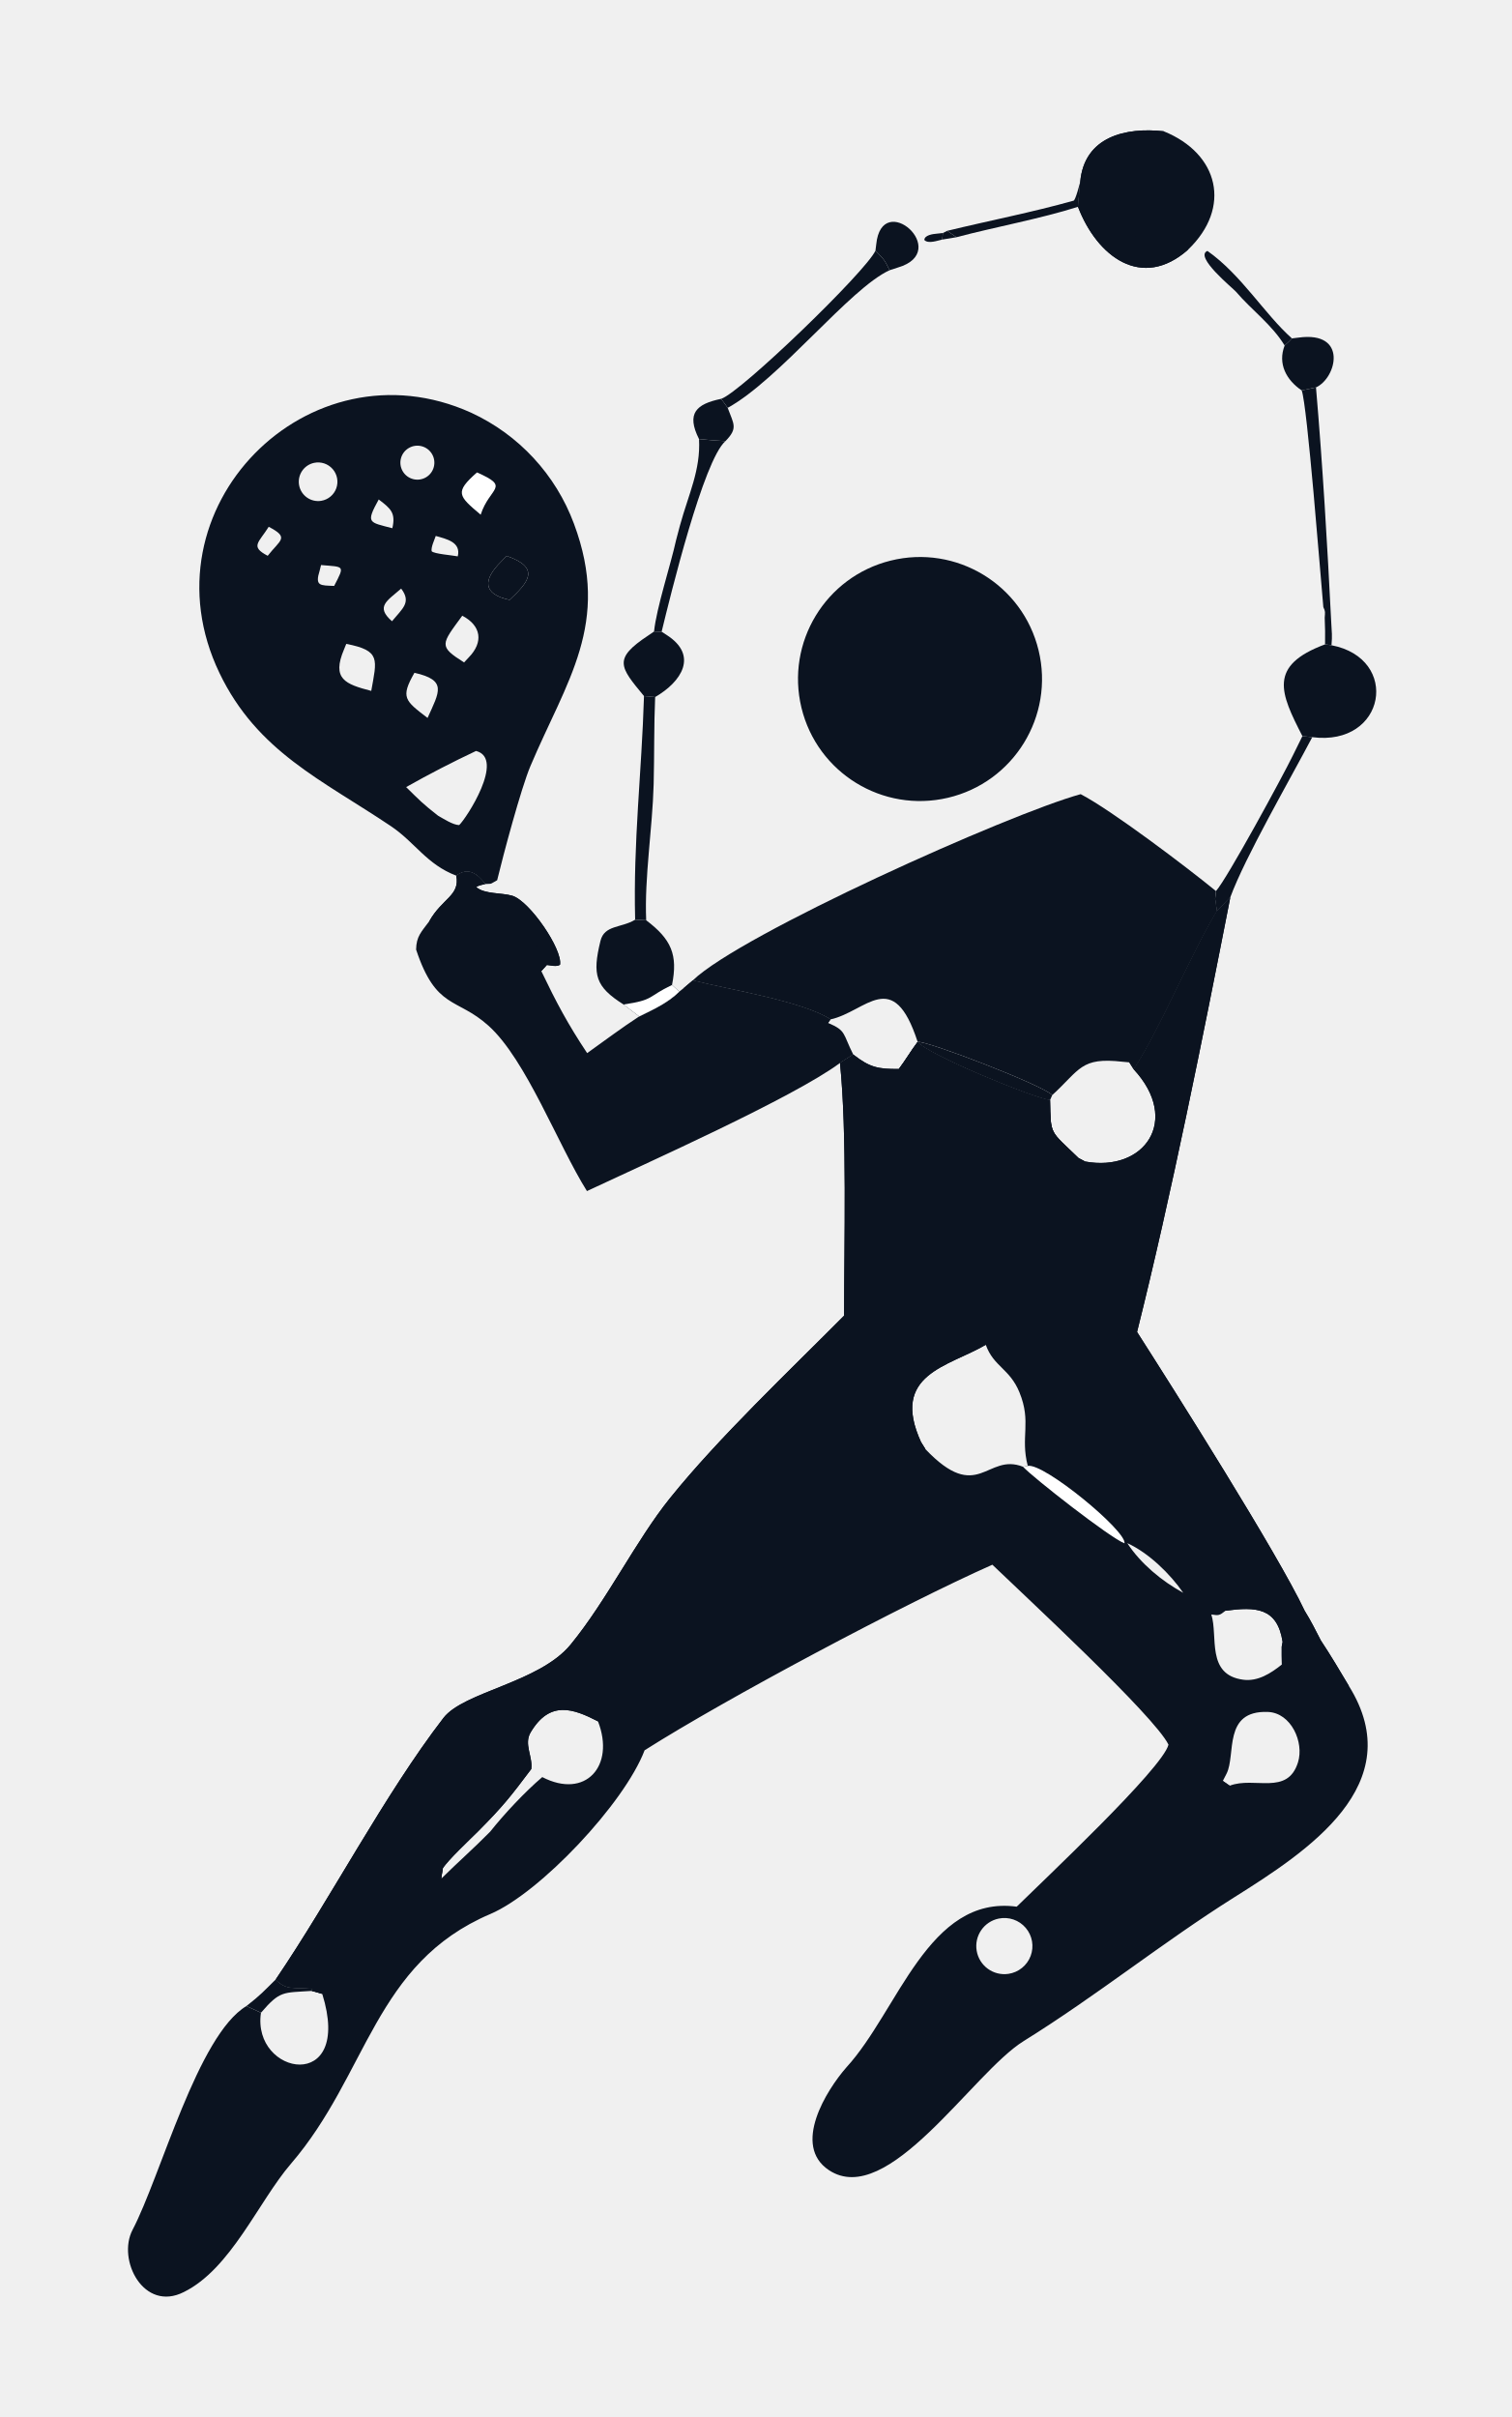
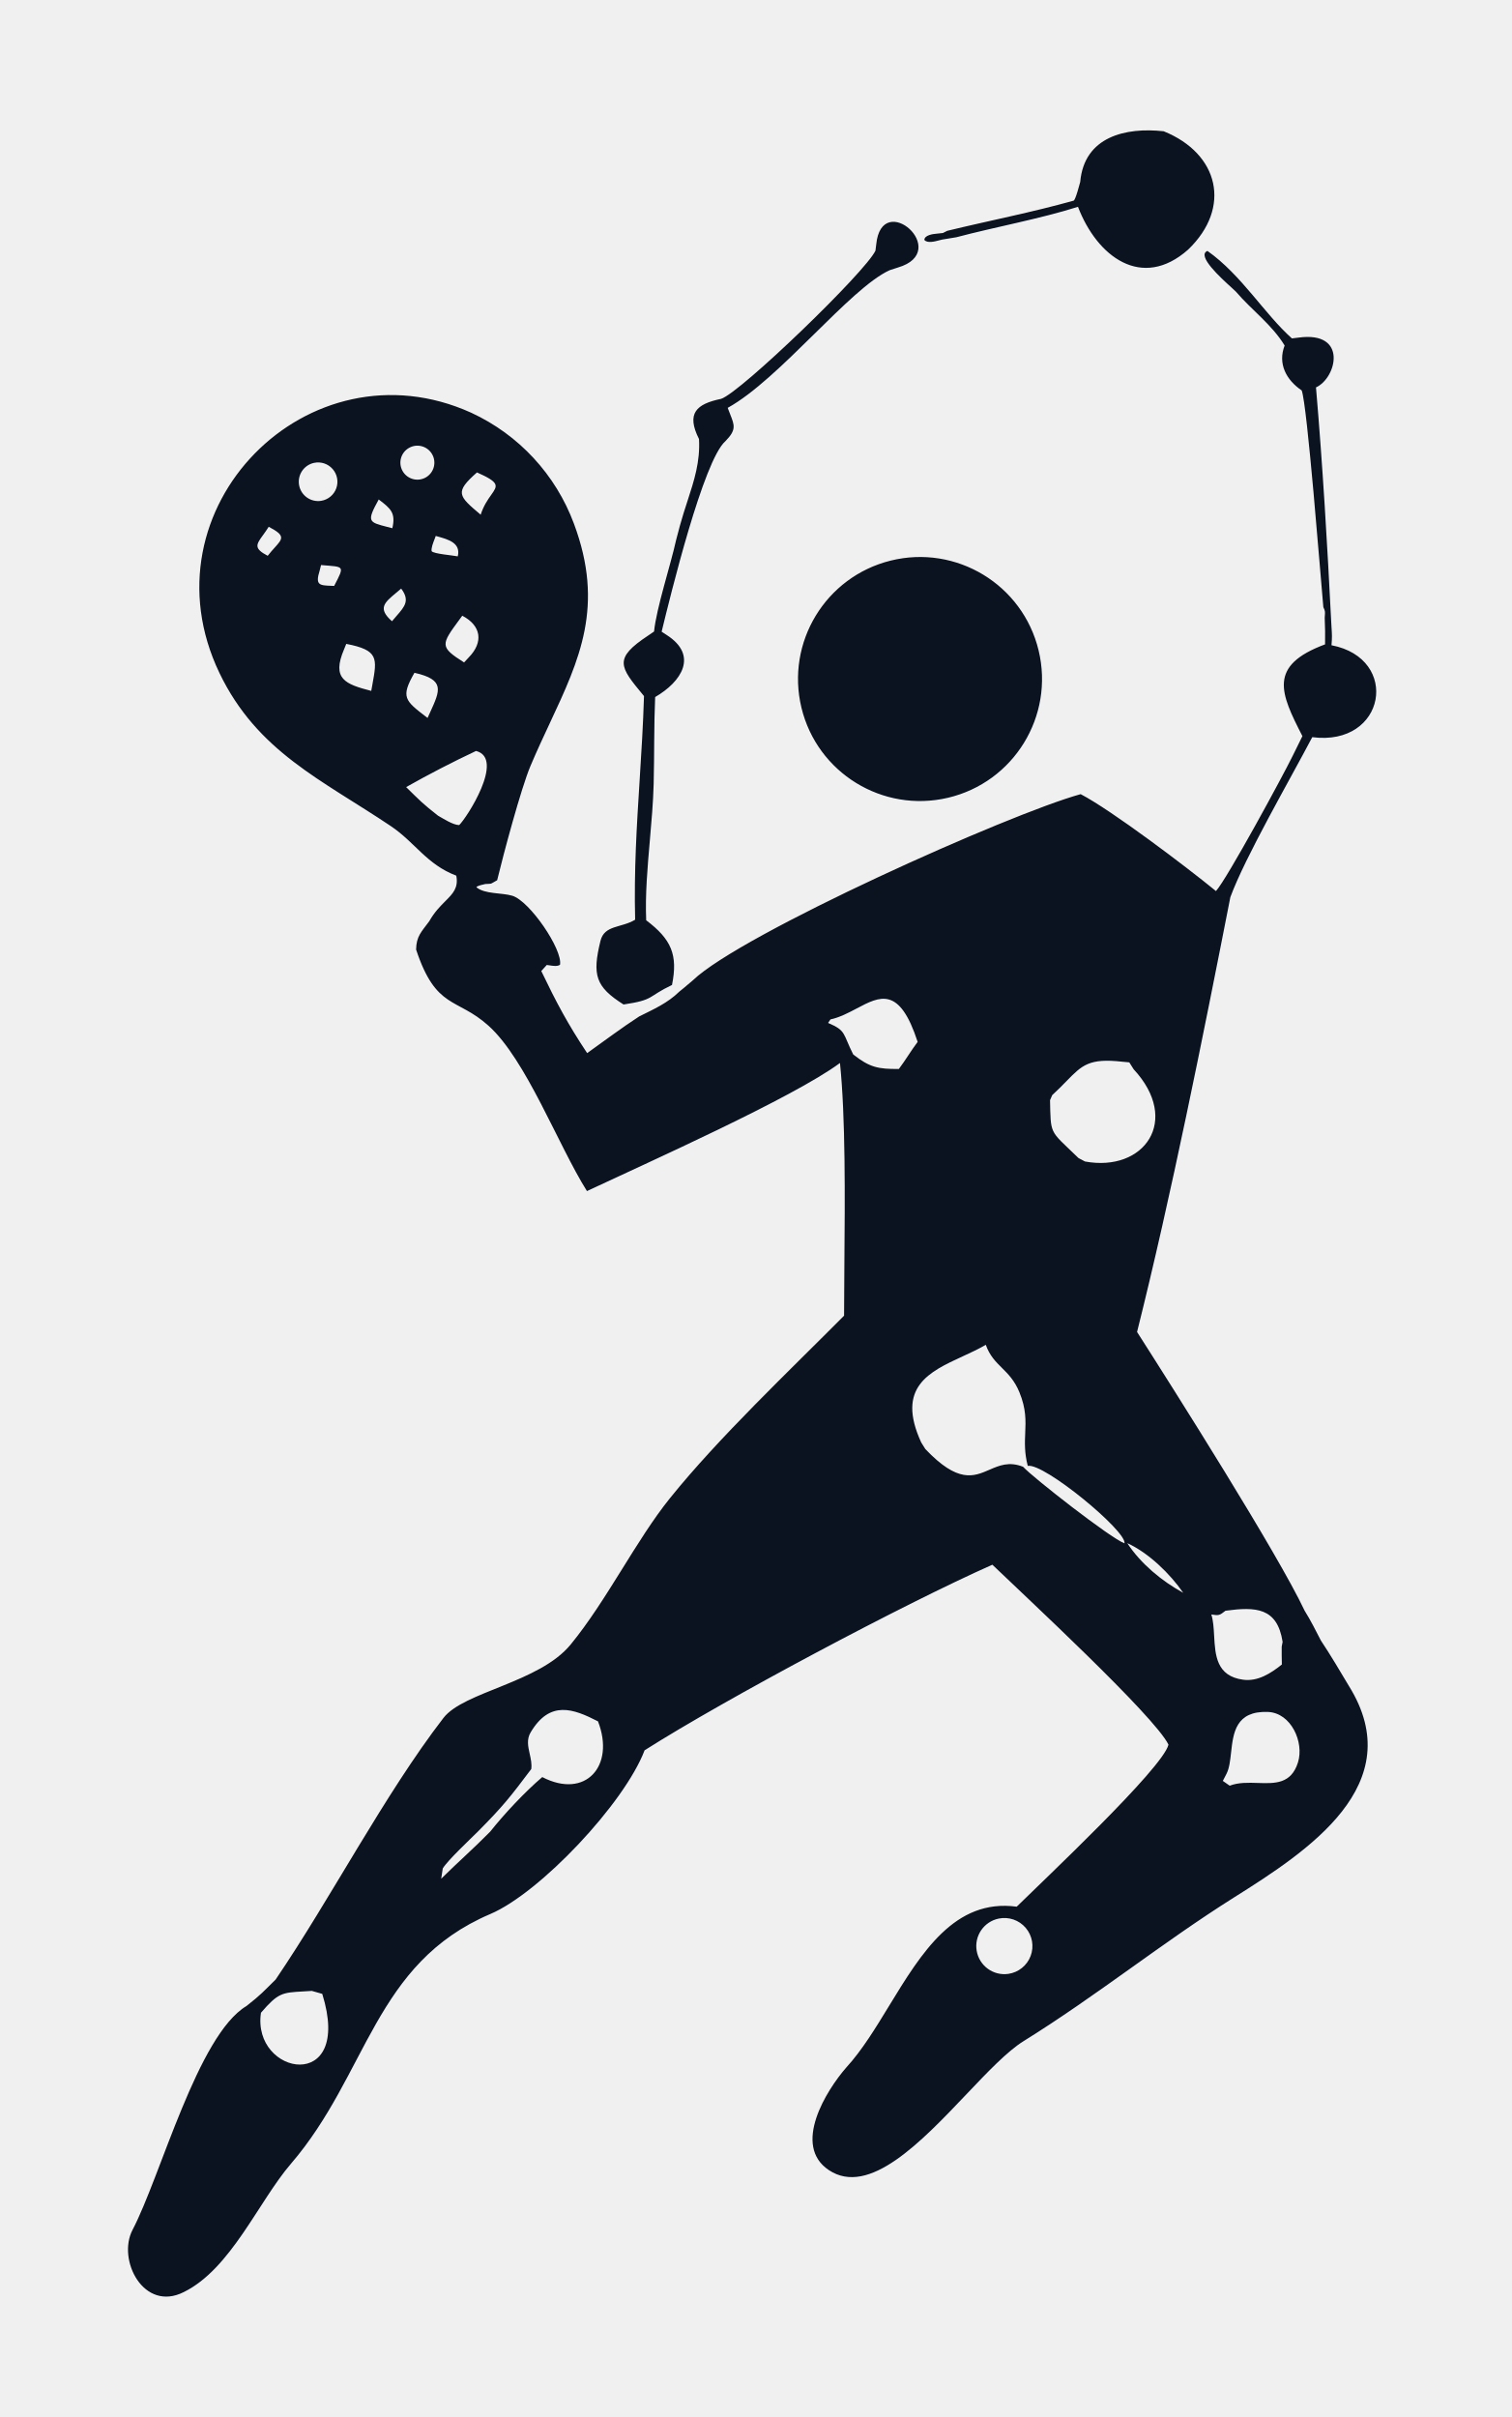
<svg xmlns="http://www.w3.org/2000/svg" width="374" height="598" viewBox="0 0 374 598">
-   <g transform="translate(-244.0,-726.0) scale(2.0)">
-     <path fill="#0B1320" d="M274.209 473.991C270.862 491.089 266.87 511.021 262.669 527.773C267.278 534.977 280.028 555.115 283.403 562.259C284.228 563.591 284.702 564.585 285.417 565.954C286.48 567.535 287.888 569.897 288.876 571.565C296.486 583.779 283.706 592.039 274.699 597.707C265.82 603.294 257.672 609.887 248.633 615.501C242.312 619.427 231.829 636.295 224.548 631.463C219.966 628.423 224.224 621.586 226.714 618.744C233.122 611.756 236.842 597.393 247.78 598.87C250.952 595.733 265.844 581.763 266.556 578.826C264.847 575.284 248.562 560.228 244.768 556.566C233.836 561.418 211.809 573.131 201.745 579.524C199.245 586.096 188.809 597.159 182.663 599.776C168.282 605.9 167.547 619.557 157.991 630.673C153.971 635.349 150.582 643.659 144.746 646.54C139.779 649.064 136.455 642.561 138.398 638.851C141.894 632.174 146.464 614.761 152.489 611.161L154.285 611.991C153.124 619.783 165.736 622.077 161.867 609.655L160.579 609.289L160.69 609.048C158.482 608.73 157.561 609.353 156.101 607.882C162.968 597.774 169.524 585.053 176.856 575.527C179.375 572.256 188.723 571.172 192.604 566.432C197.085 560.957 200.687 553.547 204.873 548.348C210.927 540.828 219.578 532.656 226.424 525.758C226.427 516.753 226.802 503.1 225.916 494.499L227.555 493.445C229.588 495.043 230.634 495.264 233.203 495.237C234.084 494.059 234.668 493.03 235.525 491.889C236.531 493.381 249.818 498.853 251.904 499.098C251.998 503.519 251.834 502.765 255.424 506.26L256.226 506.684C263.56 508.039 268.123 501.612 262.244 495.27C265.302 490.724 269.248 481.179 272.538 475.687C273.12 475.112 273.648 474.589 274.209 473.991ZM236.477 542.258C243.024 549.151 244.052 542.656 248.567 544.451L249.149 544.342C248.204 540.717 249.645 538.959 248.113 535.228C246.913 532.304 244.921 532.066 243.954 529.361C239.356 532.067 232.07 532.965 235.965 541.438L236.477 542.258ZM195.979 575.943C192.936 574.381 190.034 573.293 187.645 577.309C186.777 578.767 187.937 580.291 187.723 581.845C185.121 585.31 184.208 586.469 181.135 589.562C180.156 590.537 177.368 593.15 176.774 594.144L176.583 595.41C178.578 593.433 180.686 591.583 182.642 589.588C184.383 587.396 186.962 584.642 189.086 582.838C194.422 585.609 198.134 581.476 195.979 575.943ZM271.857 562.725C272.717 565.401 271.175 570.178 275.803 570.794C277.602 571.033 279.216 570.009 280.582 568.912C280.56 568.156 280.561 567.456 280.564 566.701L280.676 566.109C280.015 561.851 277.344 561.755 273.611 562.259C272.844 562.861 272.798 562.859 271.857 562.725ZM261.46 553.898C263.102 556.419 265.745 558.608 268.383 560.042C266.735 557.665 264.097 555.101 261.46 553.898ZM245.554 600.342C243.715 600.719 242.508 602.491 242.831 604.341C243.154 606.191 244.889 607.449 246.748 607.181C248 607 249.055 606.153 249.502 604.969C249.948 603.785 249.715 602.452 248.894 601.49C248.073 600.527 246.794 600.087 245.554 600.342ZM273.28 583.311L274.13 583.903C277.196 582.731 281.265 585.174 282.575 581.028C283.367 578.523 281.724 574.884 278.848 574.779C273.253 574.577 274.932 580.076 273.74 582.418L273.28 583.311Z" />
-     <path fill="#0B1320" d="M233.203 495.237C234.084 494.059 234.668 493.03 235.525 491.889C236.531 493.381 249.818 498.853 251.904 499.098C251.998 503.519 251.834 502.765 255.424 506.26C254.185 509.359 250.177 517.263 248.428 520.685C246.901 523.875 244.636 525.515 243.954 529.361C239.356 532.067 232.07 532.965 235.965 541.438L236.477 542.258C231.996 545.265 226.82 551.251 222.744 553.996C216.309 558.33 201.889 573.628 195.979 575.943C192.936 574.381 190.034 573.293 187.645 577.309C186.777 578.767 187.937 580.291 187.723 581.845C185.121 585.31 184.208 586.469 181.135 589.562C180.156 590.537 177.368 593.15 176.774 594.144L176.583 595.41C173.247 598.744 165.296 607.422 161.867 609.655L160.579 609.289L160.69 609.048C158.482 608.73 157.561 609.353 156.101 607.882C162.968 597.774 169.524 585.053 176.856 575.527C179.375 572.256 188.723 571.172 192.604 566.432C197.085 560.957 200.687 553.547 204.873 548.348C210.927 540.828 219.578 532.656 226.424 525.758C226.427 516.753 226.802 503.1 225.916 494.499L227.555 493.445C229.588 495.043 230.634 495.264 233.203 495.237Z" />
-     <path fill="#0B1320" d="M233.203 495.237C234.084 494.059 234.668 493.03 235.525 491.889C236.531 493.381 249.818 498.853 251.904 499.098C251.998 503.519 251.834 502.765 255.424 506.26C254.185 509.359 250.177 517.263 248.428 520.685C245.874 516.063 233.974 498.608 233.203 495.237Z" />
-     <path fill="#0B1320" d="M195.979 575.943C197.229 573.4 231.017 545.531 235.6 541.743L235.965 541.438L236.477 542.258C231.996 545.265 226.82 551.251 222.744 553.996C216.309 558.33 201.889 573.628 195.979 575.943Z" />
-     <path fill="#0B1320" d="M160.69 609.048C166.284 605.792 171.017 597.944 176.774 594.144L176.583 595.41C173.247 598.744 165.296 607.422 161.867 609.655L160.579 609.289L160.69 609.048Z" />
-     <path fill="#0B1320" d="M274.209 473.991C270.862 491.089 266.87 511.021 262.669 527.773C267.278 534.977 280.028 555.115 283.403 562.259L282.905 562.869C281.884 564.056 281.96 564.87 280.676 566.109C280.015 561.851 277.344 561.755 273.611 562.259C268.035 548.468 257.344 533.73 248.826 521.702C247.495 524.126 245.927 527.522 243.954 529.361C244.636 525.515 246.901 523.875 248.428 520.685C250.177 517.263 254.185 509.359 255.424 506.26L256.226 506.684C263.56 508.039 268.123 501.612 262.244 495.27C265.302 490.724 269.248 481.179 272.538 475.687C273.12 475.112 273.648 474.589 274.209 473.991Z" />
-     <path fill="#0B1320" d="M248.428 520.685C250.177 517.263 254.185 509.359 255.424 506.26L256.226 506.684C255.255 511.582 251.296 517.337 248.826 521.702C247.495 524.126 245.927 527.522 243.954 529.361C244.636 525.515 246.901 523.875 248.428 520.685Z" />
-     <path fill="#0B1320" d="M283.403 562.259C284.228 563.591 284.702 564.585 285.417 565.954C286.48 567.535 287.888 569.897 288.876 571.565C284.936 573.028 283.679 570.545 280.582 568.912C280.56 568.156 280.561 567.456 280.564 566.701L280.676 566.109C281.96 564.87 281.884 564.056 282.905 562.869L283.403 562.259Z" />
-     <path fill="white" d="M249.149 544.342C251.131 543.935 261.393 552.402 261.117 553.922C259.396 553.297 249.76 545.764 248.567 544.451L249.149 544.342Z" />
-     <path fill="#0B1320" d="M274.13 583.903C272.536 585.431 270.321 586.598 268.491 587.928C262.891 591.992 257.459 596.315 251.758 600.238C251.258 600.582 250.656 601.32 250.062 600.848C249.907 600.071 252.507 598.264 252.884 598.079C256.856 596.12 270.517 583.83 273.28 583.311L274.13 583.903Z" />
-     <path fill="#0B1320" d="M178.449 471.326C174.78 469.935 173.366 467.221 170.353 465.197C161.834 459.474 153.825 455.993 149.151 446.256C139.368 425.874 160.193 404.965 180.295 414.058C186.179 416.775 190.748 421.711 193.005 427.787C197.617 440.142 192.065 447.244 187.621 457.767C186.457 460.523 184.241 468.833 183.505 471.89C182.521 472.426 183.018 472.298 182.039 472.359C181.004 471.037 179.914 470.258 178.449 471.326ZM167.929 448.469C168.612 444.582 169.148 443.485 164.837 442.653L164.567 443.321C163 447.001 164.725 447.637 167.929 448.469ZM161.735 424.955C162.592 424.816 163.307 424.224 163.602 423.407C163.896 422.59 163.725 421.678 163.154 421.024C162.583 420.37 161.702 420.077 160.853 420.259C159.586 420.531 158.766 421.763 159.006 423.037C159.245 424.31 160.456 425.161 161.735 424.955ZM185.042 437.21C187.284 435.097 188.995 433.261 184.676 431.772L184.002 432.473C181.764 434.687 181.65 436.483 185.042 437.21ZM179.412 444.948L179.986 444.332C181.839 442.437 181.538 440.395 179.189 439.168C176.582 442.732 176.214 442.927 179.412 444.948ZM174.895 451.814C176.365 448.555 177.343 447.149 173.271 446.229C171.523 449.294 172.083 449.665 174.895 451.814ZM161.716 432.901L161.549 433.581C160.93 435.535 161.622 435.408 163.339 435.483C164.681 432.891 164.602 433.153 161.716 432.901ZM175.908 429.3C175.753 429.769 175.308 430.684 175.399 431.186C175.681 431.523 178 431.695 178.631 431.826C179.062 430.061 177.248 429.682 175.908 429.3ZM172.245 460.368C173.901 462.001 174.323 462.447 176.191 463.905C176.847 464.273 178.031 465.052 178.804 465.07C179.683 464.259 184.525 456.818 180.891 455.9C177.955 457.282 175.071 458.772 172.245 460.368ZM155.244 428.168C154.001 430.15 152.909 430.603 155.12 431.756C156.655 429.775 157.864 429.532 155.244 428.168ZM168.853 424.789C167.222 427.754 167.626 427.577 170.539 428.346C170.97 426.455 170.365 425.934 168.853 424.789ZM170.494 439.852C171.791 438.272 172.931 437.53 171.629 435.813C169.837 437.371 168.444 438.048 170.494 439.852ZM172.592 418.412C171.579 418.991 171.232 420.285 171.82 421.294C172.408 422.302 173.705 422.639 174.709 422.043C175.701 421.454 176.033 420.175 175.452 419.178C174.871 418.18 173.594 417.838 172.592 418.412Z" />
-     <path fill="#0B1320" d="M184.676 431.772C188.995 433.261 187.284 435.097 185.042 437.21C181.65 436.483 181.764 434.687 184.002 432.473L184.676 431.772Z" />
-     <path fill="white" d="M181.008 421.443C185.235 423.312 182.585 423.222 181.465 426.672C178.696 424.333 178.211 423.911 181.008 421.443Z" />
-     <path fill="#0B1320" d="M255.694 461.243C259.528 463.24 268.788 470.249 272.43 473.231L272.328 474.212L272.538 475.687C269.248 481.179 265.302 490.724 262.244 495.27L261.707 494.42L260.87 494.344C255.693 493.757 255.642 495.3 252.175 498.473C250.993 497.23 236.572 491.699 235.525 491.889C232.48 482.517 229.152 488.148 224.742 489.109C221.236 486.839 212.053 485.409 207.702 484.284C213.633 478.562 246.77 463.706 255.694 461.243Z" />
-     <path fill="#0B1320" d="M261.707 494.42C263.885 488.976 269.206 479.228 272.328 474.212L272.538 475.687C269.248 481.179 265.302 490.724 262.244 495.27L261.707 494.42Z" />
-     <path fill="#0B1320" d="M178.449 471.326C179.914 470.258 181.004 471.037 182.039 472.359C181.671 472.453 181.285 472.51 180.968 472.698L180.944 472.761C181.95 473.625 184.066 473.42 185.37 473.807C187.53 474.449 191.627 480.474 191.282 482.345C190.863 482.645 190.09 482.411 189.642 482.375L188.964 483.124C190.818 486.996 192.24 489.671 194.638 493.277C196.673 491.829 199.021 490.066 201.08 488.738C202.895 487.835 204.586 487.092 206.043 485.669L206.6 485.216C206.965 484.903 207.332 484.592 207.702 484.284C212.053 485.409 221.236 486.839 224.742 489.109L224.445 489.543C226.724 490.515 226.23 490.828 227.555 493.445L225.916 494.499C220.143 498.785 201.885 506.928 194.613 510.344C191.015 504.611 187.088 494.068 182.428 489.884C178.495 486.352 175.958 487.938 173.477 480.468C173.508 478.817 174.116 478.303 175.105 476.962C176.727 474.093 178.922 473.809 178.449 471.326Z" />
-     <path fill="#0B1320" d="M178.449 471.326C179.914 470.258 181.004 471.037 182.039 472.359C181.671 472.453 181.285 472.51 180.968 472.698L180.944 472.761C181.95 473.625 184.066 473.42 185.37 473.807C187.53 474.449 191.627 480.474 191.282 482.345C190.863 482.645 190.09 482.411 189.642 482.375L188.964 483.124C184.556 477.797 184.228 473.574 177.018 476.803C176.245 477.171 175.937 477.105 175.105 476.962C176.727 474.093 178.922 473.809 178.449 471.326Z" />
-     <path fill="#0B1320" d="M177.018 476.803C178.251 469.914 188.069 477.203 189.642 482.375L188.964 483.124C184.556 477.797 184.228 473.574 177.018 476.803Z" />
-     <path fill="#0B1320" d="M207.702 484.284C212.053 485.409 221.236 486.839 224.742 489.109L224.445 489.543C218.344 488.304 213.133 486.392 206.6 485.216C206.965 484.903 207.332 484.592 207.702 484.284Z" />
-     <path fill="#0B1320" d="M232.177 432.354C240.303 430.334 248.52 435.315 250.488 443.454C252.455 451.594 247.419 459.778 239.268 461.692C231.191 463.589 223.098 458.61 221.149 450.545C219.2 442.481 224.125 434.356 232.177 432.354Z" />
-     <path fill="#0B1320" d="M255.637 385.503C256.138 379.888 261.268 378.721 265.963 379.238C272.805 382 274.402 388.679 268.988 393.878C263.261 398.954 257.71 394.736 255.36 388.584L255.637 385.503Z" />
-     <path fill="#0B1320" d="M255.637 385.503C256.138 379.888 261.268 378.721 265.963 379.238C264.421 380.974 262.395 382.193 260.442 384.41C260.491 386.739 260.521 388.853 260.706 391.182C265.68 394.067 263.635 393.007 268.988 393.878C263.261 398.954 257.71 394.736 255.36 388.584L255.637 385.503Z" />
-     <path fill="#0B1320" d="M286.723 442.821C295.293 444.466 293.458 455.381 284.344 454.193L283.126 454.065C280.38 448.715 278.849 445.346 285.928 442.713L286.723 442.821Z" />
-     <path fill="#0B1320" d="M200.576 476.774C201.032 476.797 201.488 476.821 201.943 476.845C205.061 479.2 205.887 481.12 205.135 484.848C205.435 485.124 205.738 485.398 206.043 485.669C204.586 487.092 202.895 487.835 201.08 488.738L199.141 487.263C195.675 485.071 195.246 483.629 196.287 479.392C196.774 477.406 198.852 477.818 200.576 476.774Z" />
-     <path fill="white" d="M205.135 484.848C205.435 485.124 205.738 485.398 206.043 485.669C204.586 487.092 202.895 487.835 201.08 488.738L199.141 487.263C203.018 486.686 202.029 486.326 205.135 484.848Z" />
-     <path fill="#0B1320" d="M201.671 449.109L203.051 449.229C202.895 452.785 202.96 456.407 202.866 459.999C202.722 465.488 201.712 471.506 201.943 476.845C201.488 476.821 201.032 476.797 200.576 476.774C200.33 467.075 201.385 458.603 201.671 449.109Z" />
-     <path fill="#0B1320" d="M202.915 441.123L203.853 441.145L204.455 441.538C208.453 444.083 206.302 447.35 203.051 449.229L201.671 449.109C198.678 445.486 197.8 444.517 202.211 441.605L202.915 441.123Z" />
-     <path fill="#0B1320" d="M283.037 411.299L284.805 410.925C285.629 420.526 286.209 430.38 286.693 440.004C286.758 441.294 286.833 441.553 286.723 442.821L285.928 442.713C285.949 441.616 285.934 440.519 285.884 439.423C285.923 438.69 285.991 438.696 285.714 438.106C285.358 434.247 283.726 413.108 283.037 411.299Z" />
-     <path fill="#0B1320" d="M230.306 394.002C231.378 395.118 231.395 395.072 232.055 396.429C227.134 398.665 218.451 409.908 212.025 413.456C211.747 413.061 211.512 412.718 211.21 412.34C213.608 411.577 229.172 396.547 230.306 394.002Z" />
-     <path fill="#0B1320" d="M281.827 404.863L282.654 404.763C288.776 403.926 287.374 409.758 284.805 410.925L283.037 411.299C281.141 410.018 280.046 408.003 280.927 405.742C281.182 405.507 281.608 405.141 281.827 404.863Z" />
-     <path fill="#0B1320" d="M283.126 454.065L284.344 454.193C281.581 459.454 276.036 469.026 274.209 473.991C273.648 474.589 273.12 475.112 272.538 475.687L272.328 474.212L272.43 473.231C273.768 471.771 280.695 459.018 281.929 456.487L283.126 454.065Z" />
-     <path fill="#0B1320" d="M208.477 417.314C209.564 417.426 210.653 417.513 211.745 417.575C209.027 419.946 204.948 436.638 203.853 441.145L202.915 441.123C203.205 438.231 204.974 432.872 205.649 429.783L206.118 428.012C207.2 424.072 208.69 421.157 208.477 417.314Z" />
-     <path fill="#0B1320" d="M230.306 394.002L230.399 393.248C231.078 386.334 239.837 394.108 233.093 396.091C232.745 396.197 232.399 396.31 232.055 396.429C231.395 395.072 231.378 395.118 230.306 394.002Z" />
-     <path fill="#0B1320" d="M235.525 491.889C236.572 491.699 250.993 497.23 252.175 498.473L251.904 499.098C249.818 498.853 236.531 493.381 235.525 491.889Z" />
-     <path fill="#0B1320" d="M208.477 417.314C206.865 414.115 208.153 412.978 211.21 412.34C211.512 412.718 211.747 413.061 212.025 413.456C212.769 415.48 213.328 415.956 211.745 417.575C210.653 417.513 209.564 417.426 208.477 417.314Z" />
-     <path fill="#0B1320" d="M280.927 405.742C279.355 403.161 276.861 401.372 274.903 399.085C274.542 398.663 269.682 394.726 271.377 394.041C275.603 397.026 278.422 401.835 281.827 404.863C281.608 405.141 281.182 405.507 280.927 405.742Z" />
-     <path fill="#0B1320" d="M255.637 385.503L255.36 388.584C250.791 390.043 245.028 391.1 240.323 392.347L239.181 391.556C244.378 390.293 249.676 389.267 254.814 387.826C255.063 387.756 255.56 385.757 255.637 385.503Z" />
-     <path fill="#0B1320" d="M156.101 607.882C157.561 609.353 158.482 608.73 160.69 609.048L160.579 609.289C157.006 609.532 156.668 609.219 154.285 611.991L152.489 611.161C154.315 609.73 154.561 609.393 156.101 607.882Z" />
-     <path fill="#0B1320" d="M238.561 392.638C238.028 392.747 236.828 393.209 236.355 392.689C236.357 392.094 237.41 391.946 237.832 391.913L238.648 391.825L238.561 392.638Z" />
-     <path fill="#0B1320" d="M238.648 391.825L239.181 391.556L240.323 392.347L238.561 392.638L238.648 391.825Z" />
-   </g>
+   <path fill="#0B1320" fill-rule="nonzero" d="M304.418 221.982C297.724 256.178 289.74 296.042 281.338 329.546C290.556 343.954 316.056 384.23 322.806 398.518C324.456 401.182 325.404 403.17 326.834 405.908C328.96 409.07 331.776 413.794 333.752 417.13C348.972 441.558 323.412 458.078 305.398 469.414C287.64 480.588 271.344 493.774 253.266 505.002C249.241 507.502 244.372 512.626 239.135 518.137C227.923 529.937 215.022 543.513 205.096 536.926C195.932 530.846 204.448 517.172 209.428 511.488C213.255 507.315 216.603 501.826 219.998 496.258C227.975 483.181 236.216 469.668 251.56 471.74C257.904 465.466 287.688 437.526 289.112 431.652C285.694 424.568 253.124 394.456 245.536 387.132C223.672 396.836 179.618 420.262 159.49 433.048C154.49 446.192 133.618 468.318 121.326 473.552C92.564 485.8 91.094 513.114 71.982 535.346C63.942 544.698 57.164 561.318 45.492 567.08C35.558 572.128 28.91 559.122 32.796 551.702C39.788 538.348 48.928 503.522 60.978 496.322C64.63 493.46 65.122 492.786 68.202 489.764C81.936 469.548 95.048 444.106 109.712 425.054C114.75 418.512 133.446 416.344 141.208 406.864C150.17 395.914 157.374 381.094 165.746 370.696C177.854 355.656 195.156 339.312 208.848 325.516C208.849 321.648 208.885 317.35 208.922 312.817V312.816C209.06 296.24 209.223 276.505 207.832 262.998C196.286 271.57 159.77 287.856 145.226 294.688C138.03 283.222 130.176 262.136 120.856 253.768C112.99 246.704 107.916 249.876 102.954 234.936C103.016 231.634 104.232 230.606 106.21 227.924C107.486 225.667 108.939 224.21 110.175 222.971C112.082 221.059 113.472 219.665 112.898 216.652C105.56 213.87 102.732 208.442 96.706 204.394C79.668 192.948 63.65 185.986 54.302 166.512C34.736 125.748 76.386 83.93 116.59 102.116C128.358 107.55 137.496 117.422 142.01 129.574C149.604 149.918 143.419 163.141 136.036 178.924C134.452 182.311 132.812 185.816 131.242 189.534C128.914 195.046 124.482 211.666 123.01 217.78C121.98 218.341 121.761 218.538 121.506 218.616C121.274 218.688 121.011 218.66 120.078 218.718C119.342 218.906 118.57 219.02 117.936 219.396L117.888 219.522C119.9 221.25 124.132 220.84 126.74 221.614C131.06 222.898 139.254 234.948 138.564 238.69C137.923 239.149 136.867 238.983 136.005 238.847C135.741 238.806 135.494 238.767 135.284 238.75L133.928 240.248C137.636 247.992 140.48 253.342 145.276 260.554C149.346 257.658 154.042 254.132 158.16 251.476C161.79 249.67 165.172 248.184 168.086 245.338L169.2 244.432C169.93 243.806 170.664 243.184 171.404 242.568C183.266 231.124 249.54 201.412 267.388 196.486C275.056 200.48 293.576 214.498 300.86 220.462C303.536 217.542 317.39 192.036 319.858 186.974L322.252 182.13C316.76 171.43 313.698 164.692 327.856 159.426C327.898 157.232 327.868 155.038 327.768 152.846C327.782 152.588 327.797 152.376 327.811 152.194C327.872 151.347 327.884 151.184 327.428 150.212C326.716 142.494 323.452 100.216 322.074 96.598C318.282 94.036 316.092 90.006 317.854 85.484C314.71 80.322 309.722 76.744 305.806 72.17C305.682 72.025 305.293 71.673 304.75 71.182C302.132 68.813 295.946 63.217 298.754 62.082C307.206 68.052 312.844 77.67 319.654 83.726L321.308 83.526C333.552 81.852 330.748 93.516 325.61 95.85C327.258 115.052 328.418 134.76 329.386 154.008C329.416 154.611 329.448 155.101 329.475 155.531C329.566 156.94 329.615 157.699 329.446 159.642C346.586 162.932 342.916 184.762 324.688 182.386C319.162 192.908 308.072 212.052 304.418 221.982ZM220.354 138.708C236.606 134.668 253.04 144.63 256.976 160.908C260.91 177.188 250.838 193.556 234.536 197.384C218.382 201.178 202.196 191.22 198.298 175.09C194.4 158.962 204.25 142.712 220.354 138.708ZM166.27 243.696C160.058 246.652 162.036 247.372 154.282 248.526C147.35 244.142 146.492 241.258 148.574 232.784C149.548 228.812 153.704 229.636 157.152 227.548C156.845 215.46 157.549 204.325 158.262 193.054C158.693 186.238 159.126 179.373 159.342 172.218L159.142 171.976C153.318 164.928 151.699 162.969 160.422 157.21L161.83 156.246C162.41 150.462 165.948 139.744 167.298 133.566L168.236 130.024C168.82 127.896 169.464 125.918 170.084 124.013C171.761 118.86 173.265 114.239 172.954 108.628C169.73 102.23 172.306 99.956 178.42 98.68C183.216 97.154 214.344 67.094 216.612 62.004L216.798 60.496C218.156 46.668 235.674 62.216 222.186 66.182C221.49 66.394 220.798 66.62 220.11 66.858C210.268 71.33 192.902 93.816 180.05 100.912C180.262 101.488 180.466 102.002 180.652 102.468C181.769 105.277 182.205 106.373 179.49 109.15C174.054 113.892 165.896 147.276 163.706 156.29L164.91 157.076C172.906 162.166 168.604 168.7 162.102 172.458C161.79 179.57 161.92 186.814 161.732 193.998C161.614 198.495 161.206 203.169 160.796 207.854C160.206 214.608 159.613 221.386 159.886 227.69C166.122 232.4 167.774 236.24 166.27 243.696ZM267.274 45.006C268.276 33.776 278.536 31.442 287.926 32.476C301.61 38.0 304.804 51.358 293.976 61.756C282.522 71.908 271.42 63.472 266.72 51.168C257.582 54.086 246.056 56.2 236.646 58.694L233.122 59.276C232.927 59.316 232.688 59.379 232.422 59.45C231.228 59.766 229.483 60.228 228.71 59.378C228.714 58.188 230.82 57.892 231.664 57.826L233.296 57.65L234.362 57.112C244.756 54.586 255.352 52.534 265.628 49.652C266.126 49.512 267.12 45.514 267.274 45.006ZM228.954 358.516C237.031 367.02 240.908 365.335 244.813 363.639C247.238 362.585 249.674 361.527 253.134 362.902C255.52 365.528 274.792 380.594 278.234 381.844C278.786 378.804 258.262 361.87 254.298 362.684C253.454 359.447 253.562 356.955 253.666 354.523C253.796 351.508 253.922 348.587 252.226 344.456C249.826 338.608 245.842 338.132 243.908 332.722C242.132 333.767 240.155 334.678 238.178 335.588C229.917 339.393 221.645 343.203 227.93 356.876ZM279.414 262.84 277.74 262.688C269.478 261.751 267.744 263.527 263.857 267.507C262.873 268.515 261.751 269.664 260.35 270.946L259.808 272.196C259.897 276.359 259.871 278.228 260.568 279.769C261.352 281.502 263.049 282.821 266.848 286.52L268.452 287.368C283.12 290.078 292.246 277.224 280.488 264.54ZM147.958 425.886C141.872 422.762 136.068 420.586 131.29 428.618C130.26 430.348 130.658 432.124 131.062 433.931C131.339 435.171 131.62 436.426 131.446 437.69C126.242 444.62 124.416 446.938 118.27 453.124C116.312 455.074 110.736 460.3 109.548 462.288L109.166 464.82C113.156 460.866 117.372 457.166 121.284 453.176C124.766 448.792 129.924 443.284 134.172 439.676C144.844 445.218 152.268 436.952 147.958 425.886ZM304.26 441.806C306.439 440.973 308.871 441.053 311.219 441.13C315.479 441.27 319.461 441.401 321.15 436.056C322.734 431.046 319.448 423.768 313.696 423.558C305.745 423.271 305.139 428.74 304.599 433.611C304.379 435.595 304.17 437.48 303.48 438.836L302.56 440.622ZM303.222 398.518C301.688 399.722 301.596 399.718 299.714 399.45C300.2 400.961 300.302 402.808 300.408 404.707C300.676 409.534 300.964 414.704 307.606 415.588C311.204 416.066 314.432 414.018 317.164 411.824C317.12 410.312 317.122 408.912 317.128 407.402L317.352 406.218C316.03 397.702 310.688 397.51 303.222 398.518ZM64.57 497.982C62.248 513.566 87.472 518.154 79.734 493.31L77.158 492.578C76.359 492.632 75.641 492.673 74.989 492.709C69.81 493.001 68.803 493.058 64.57 497.982ZM227.05 257.778C222.548 243.923 217.738 246.462 211.972 249.506C209.938 250.58 207.784 251.717 205.484 252.218L204.89 253.086C209.448 255.03 208.46 255.656 211.11 260.89C215.176 264.086 217.268 264.528 222.406 264.474C224.168 262.118 225.336 260.06 227.05 257.778ZM100.49 194.736C103.802 198.002 104.646 198.894 108.382 201.81C109.694 202.546 112.062 204.104 113.608 204.14C115.366 202.518 125.05 187.636 117.782 185.8C111.91 188.564 106.142 191.544 100.49 194.736ZM247.108 474.684C243.43 475.438 241.016 478.982 241.662 482.682C242.308 486.382 245.778 488.898 249.496 488.362C252.0 488.0 254.11 486.306 255.004 483.938C255.896 481.57 255.43 478.904 253.788 476.98C252.146 475.054 249.588 474.174 247.108 474.684ZM91.858 170.938C91.954 170.394 92.048 169.876 92.137 169.385C93.327 162.859 93.692 160.853 85.674 159.306L85.134 160.642C82.0 168.002 85.45 169.274 91.858 170.938ZM79.47 123.91C81.184 123.632 82.614 122.448 83.204 120.814C83.792 119.18 83.45 117.356 82.308 116.048C81.166 114.74 79.404 114.154 77.706 114.518C75.172 115.062 73.532 117.526 74.012 120.074C74.49 122.62 76.912 124.322 79.47 123.91ZM114.824 163.896 115.972 162.664C119.678 158.874 119.076 154.79 114.378 152.336C114.139 152.662 113.91 152.975 113.69 153.274C109.112 159.507 108.721 160.039 114.824 163.896ZM105.79 177.628C105.993 177.178 106.191 176.746 106.382 176.331C108.952 170.726 110.124 168.171 102.542 166.458C99.091 172.51 100.138 173.31 105.577 177.465ZM101.184 110.824C99.158 111.982 98.464 114.57 99.64 116.588C100.816 118.604 103.41 119.278 105.418 118.086C107.402 116.908 108.066 114.35 106.904 112.356C105.742 110.36 103.188 109.676 101.184 110.824ZM118.016 116.886C112.422 121.822 113.392 122.666 118.93 127.344C119.665 125.079 120.731 123.576 121.531 122.448C123.168 120.14 123.695 119.397 118.016 116.886ZM278.92 381.796C282.204 386.838 287.49 391.216 292.766 394.084C289.47 389.33 284.194 384.202 278.92 381.796ZM93.706 123.578C90.694 129.054 91.152 129.171 95.828 130.368C96.215 130.468 96.632 130.574 97.078 130.692C97.94 126.91 96.73 125.868 93.706 123.578ZM96.988 153.704C97.374 153.234 97.753 152.8 98.111 152.392C100.153 150.059 101.474 148.549 99.258 145.626C98.825 146.003 98.403 146.353 98.004 146.686C95.101 149.102 93.383 150.532 96.988 153.704ZM66.488 130.336C65.989 131.131 65.503 131.803 65.079 132.388C63.392 134.72 62.705 135.669 66.24 137.512C66.867 136.702 67.468 136.038 67.981 135.469C69.979 133.258 70.657 132.506 66.488 130.336ZM79.432 139.802 79.098 141.162C77.949 144.79 79.059 144.831 81.972 144.938C82.197 144.947 82.432 144.955 82.678 144.966C82.728 144.87 82.776 144.776 82.824 144.684C84.025 142.366 84.598 141.26 84.262 140.685C83.891 140.048 82.407 140.062 79.432 139.802ZM107.816 132.6C107.743 132.822 107.637 133.094 107.52 133.393C107.145 134.358 106.659 135.606 106.798 136.372C107.362 137.046 112.0 137.39 113.262 137.652C114.07 134.344 110.935 133.47 108.332 132.745C108.157 132.696 107.985 132.648 107.816 132.6Z" />
</svg>
